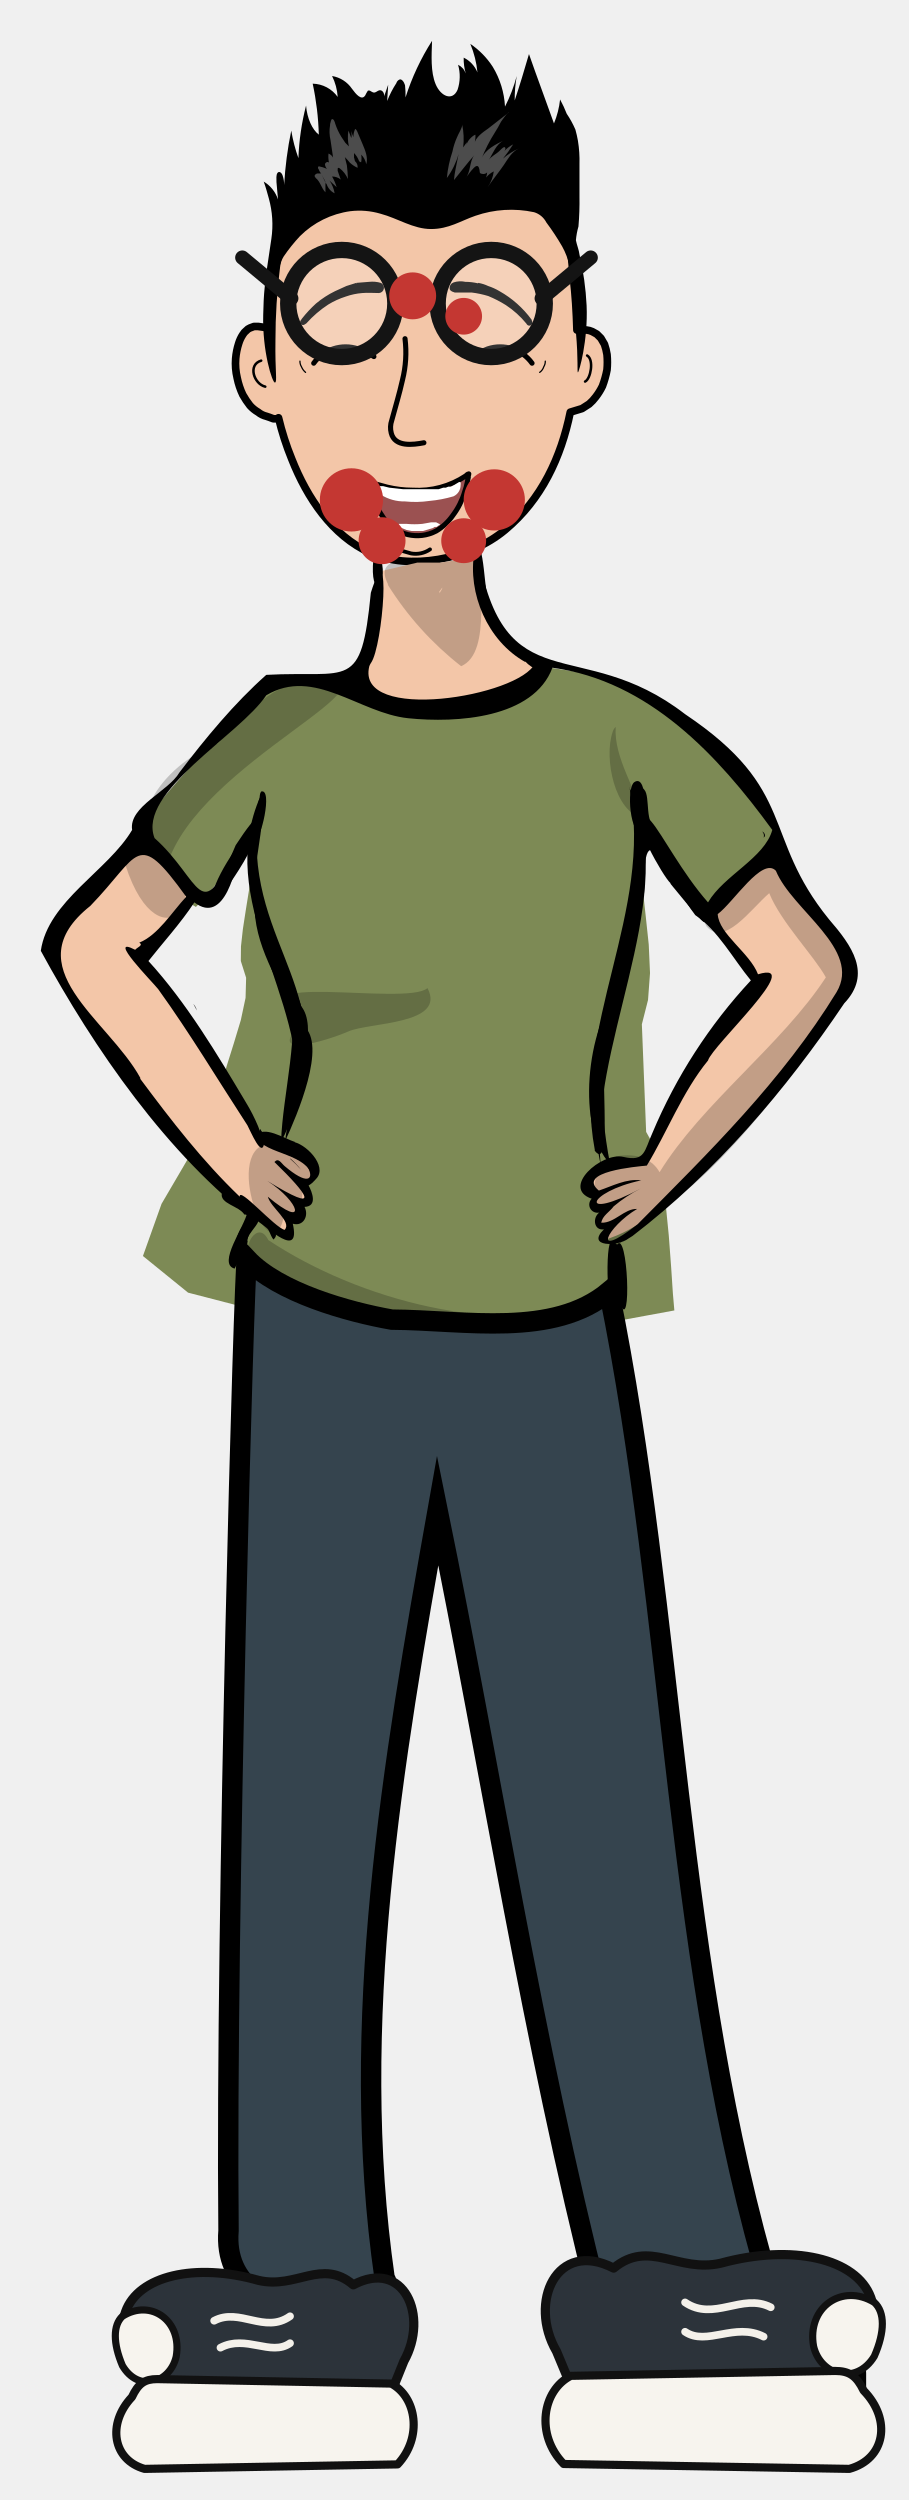
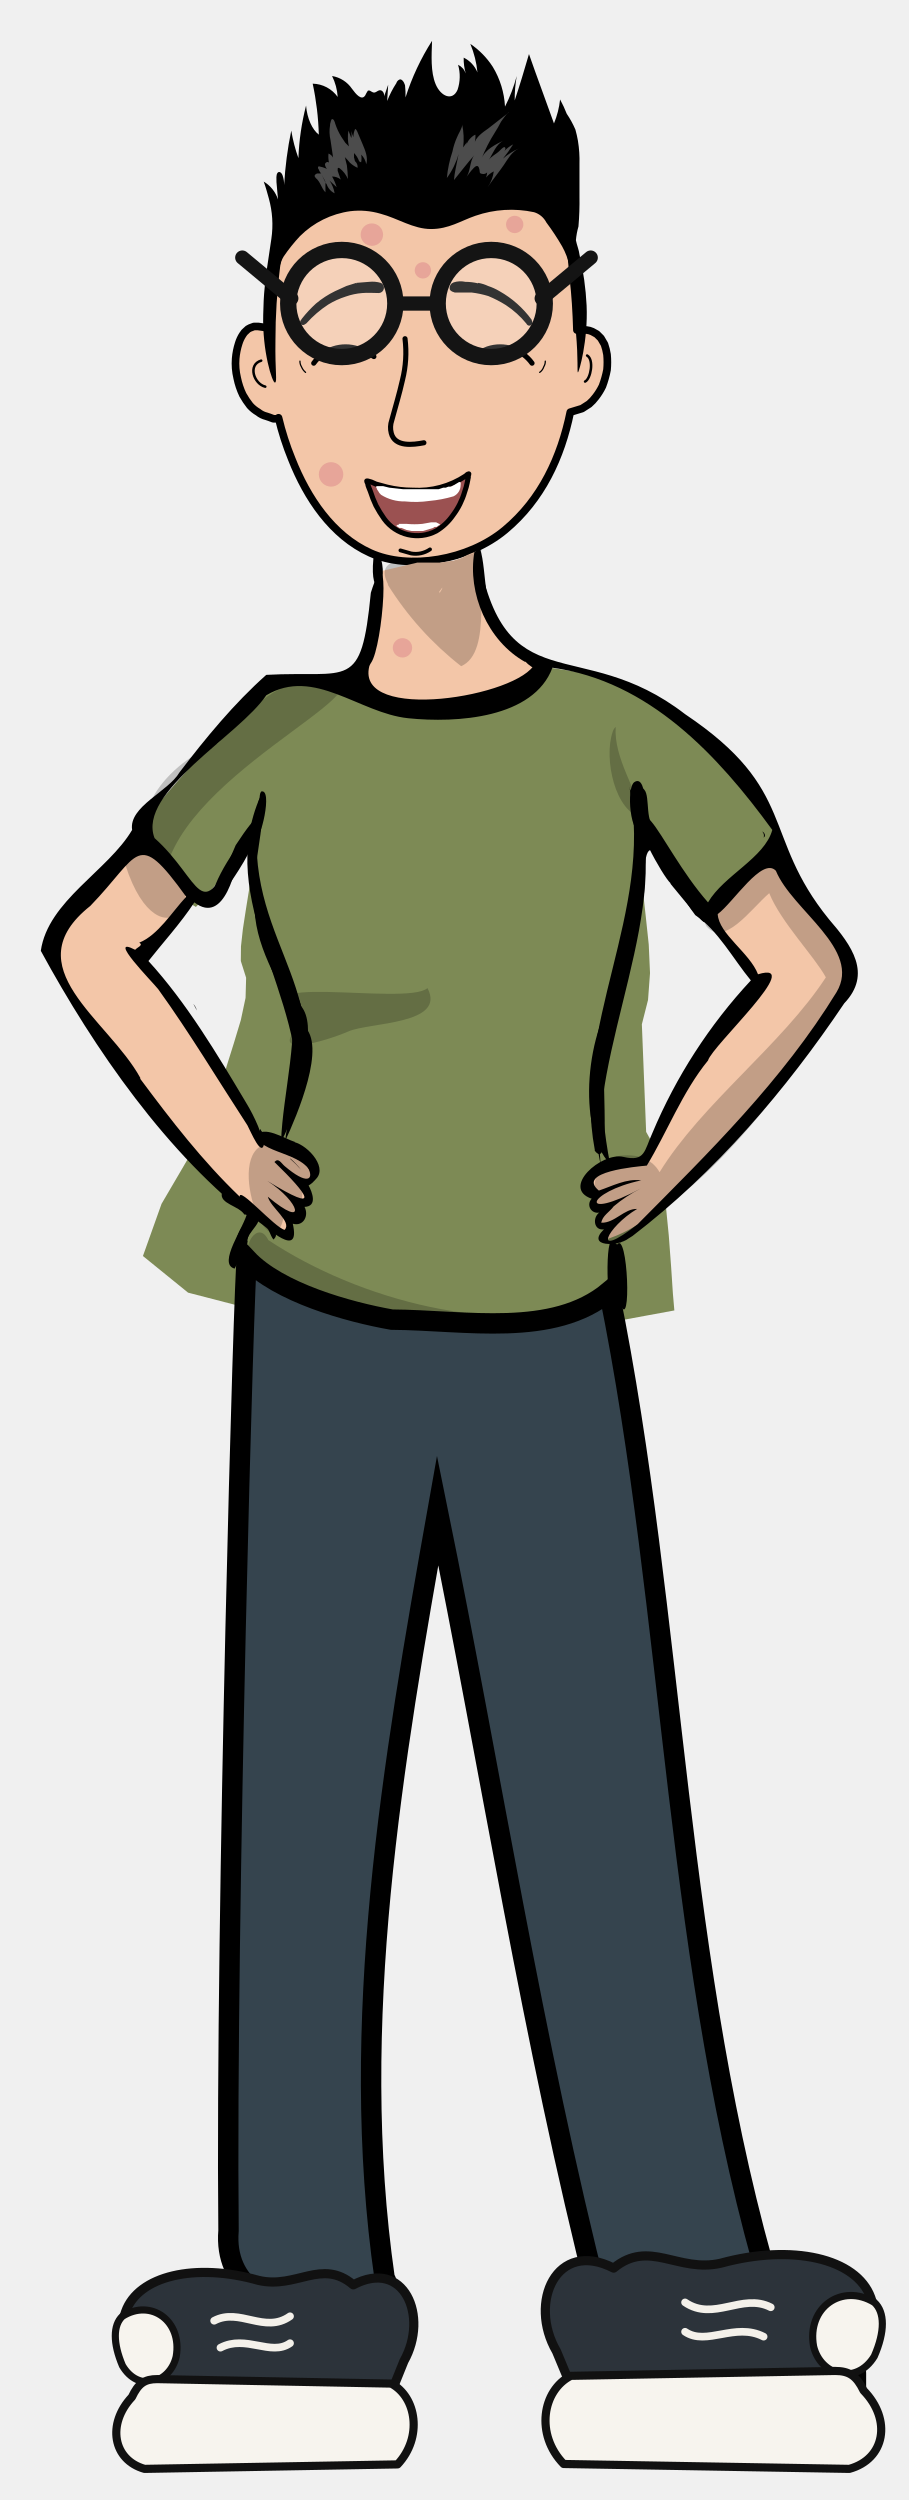
<svg xmlns="http://www.w3.org/2000/svg" width="178.1" height="490.1" viewBox="167.1 50 178.1 490.1">
  <svg width="500" height="600" preserveAspectRatio="xMidYMin slice" style="overflow:visible" viewBox="0 0 500 600">
    <svg width="500" height="600" style="overflow:visible">
      <svg width="500" height="600" preserveAspectRatio="xMidYMin slice" style="overflow:visible" viewBox="0 0 500 600">
        <svg viewBox="0 0 500 600">
          <path fill="#f3c6a8" stroke="#000" stroke-linecap="round" stroke-linejoin="round" stroke-width="1.5" d="M286.1 119.5a11.7 11.7 0 0 0-.5-2l-.7-1.2-.8-.8-.9-.5a3.5 3.5 0 0 0-1.1-.3h-1.9c-.1-3.5-.3-6.9-.7-10.3a16 16 0 0 0-.2-2.2c-.5-6.1-1.6-12.5-5.9-17.1s-11.7-4.9-17.7-5-13.5 0-19.8 2.4a22.2 22.2 0 0 0-9.5 6.5c-2.6 3.2-3.8 7.1-4.7 11a64 64 0 0 0-2 14.4l-.2-.2h-.4l-1.4-.2h-.8l-.8.3a1.8 1.8 0 0 0-.7.5 2.7 2.7 0 0 0-.7.8 6.7 6.7 0 0 0-.8 1.7 13.3 13.3 0 0 0-.6 3 12.2 12.2 0 0 0 .3 3.8 14.2 14.2 0 0 0 1.1 3.3 15.3 15.3 0 0 0 1.4 2.1 6.5 6.5 0 0 0 1.6 1.3 4 4 0 0 0 1.6.8l.6.2.8.3h.8l.2-.2a55 55 0 0 0 2.6 8.1c3 7.6 7.9 15 15.4 18.4s19.2 1.5 26.4-4.5 11-14.3 12.8-23.1l2.3-.7 1.4-.9a8.6 8.6 0 0 0 1.3-1.4 12 12 0 0 0 1.3-2.1 19 19 0 0 0 .9-3.2 16 16 0 0 0 0-3" />
          <path fill="none" stroke="#000" stroke-linecap="round" stroke-linejoin="round" stroke-width=".5" d="M218.3 120.7c-2.7.8-1.4 4.6.8 5.1m63.1-6.1c1.4.8.7 4.6-.4 5.1" />
          <path d="M282.1 109.9a56 56 0 0 0-1.4-10c-.1-.9-.5-1.8-.7-2.8a14 14 0 0 1 .5-2.7 57 57 0 0 0 .2-5.9v-6.3a24 24 0 0 0-.3-4.6 23 23 0 0 0-.5-2.2 18.7 18.7 0 0 0-1.7-3.1 24 24 0 0 0-1.3-2.8 17.1 17.1 0 0 1-1.2 4.7c-1.6-4.5-3.3-9-4.9-13.6-.9 3.1-1.8 6.1-2.8 9.1a26 26 0 0 1 .4-4.8 30 30 0 0 1-2.3 6 16.7 16.7 0 0 0-2.4-7.8 15.8 15.8 0 0 0-4.4-4.5 19.2 19.2 0 0 1 1.4 5.6 5.5 5.5 0 0 0-2.7-2.9 10.6 10.6 0 0 0 .4 3.1 2.9 2.9 0 0 0-1.5-1.7 8.2 8.2 0 0 1-.1 4.9c-1 2.3-3.3 1.3-4.3-1.1s-.8-5.6-.7-8.5a47.5 47.5 0 0 0-5.2 11.1 18.5 18.5 0 0 0-.1-2.4c-.2-.7-.7-1.3-1.1-1.1a1.1 1.1 0 0 0-.6.7 19.2 19.2 0 0 0-1.8 3.5c.1-1 .1-2.1.2-3.2l-.8 2.3c.1-.7-.4-1.3-.9-1.2s-.8.6-1.3.4-.6-.5-1-.3a7 7 0 0 0-.5.9c-.7 1.1-1.8-.2-2.6-1.3a5.9 5.9 0 0 0-3.9-2.5 10.8 10.8 0 0 1 1.1 4.1 6.2 6.2 0 0 0-4.9-2.6 54.7 54.7 0 0 1 1.2 10c-1.3-1-2.3-3.2-2.5-5.7a48.2 48.2 0 0 0-1.5 10.3 30.5 30.5 0 0 1-1.4-5.4 73 73 0 0 0-1.4 10.7 5.4 5.4 0 0 0-.3-1.9c-.2-.6-.7-.9-1-.5s-.2 1.2-.2 1.8l.3 3.4a6.4 6.4 0 0 0-2.8-3.5c.4 1.1.7 2.2 1 3.3a19.1 19.1 0 0 1 .5 7.9c-1.4 9.1-1.5 10.7-1.6 14.9-.2 7.2 1.8 13.4 2.3 13.3s0-2.1.1-8.3a113 113 0 0 1 .9-14.3 4.8 4.8 0 0 1 .7-2.1 33 33 0 0 1 3.2-4 17.3 17.3 0 0 1 9.9-4.9 14.7 14.7 0 0 1 5.9.5c3.4.9 6.4 3 9.9 3s5.8-1.6 8.7-2.6a21.4 21.4 0 0 1 11.5-.7 4 4 0 0 1 2.4 2 48 48 0 0 1 3.1 4.7c2.7 4.8 2.2 11.3 2.7 16.8s.2 7.9.4 7.9 2-6.2 1.7-13.1" />
          <path fill="#fff" d="m257.9 78.9.7-1v.5c0-.7 1.1-1.8 1.7-2a5.5 5.5 0 0 1-.2 1.8c.2-1.3 1.7-2.3 2.7-3l4.1-3.2c-.3 0-1.4 1.6-1.6 1.9a23 23 0 0 1-1.2 2.1 30.6 30.6 0 0 0-2.6 5.1c.7-1.8 2.8-2.8 4.4-3.6-1.6.8-2.1 2.5-3 3.9.4-.7 1.5-1.2 2.1-1.8s.9-.9 1.1-.7 0 .6-.2.8a5.9 5.9 0 0 1 1.8-1.4 28 28 0 0 1-2 2.8 12.7 12.7 0 0 1 3.1-2c-1.4.7-2.1 2-2.9 3.2s-2.2 2.9-3.2 4.4a6.9 6.9 0 0 0 1.2-3.1 4.4 4.4 0 0 0-1.5 1.2 4.4 4.4 0 0 0 .2-1 1 1 0 0 1-.9.3c-.7-.1-.5-.3-.6-.8s-.3-1.2-1.1-.4-1.1 1.4-1.7 2.1c1.1-1.1.8-3.4 1.8-4.6-1.4 1.6-2.7 3.3-4 4.9a15 15 0 0 1 .3-2.1l.6-3a14.7 14.7 0 0 1-2.3 4.7 23 23 0 0 1 1.1-5.2 13 13 0 0 1 .9-2.8c.2-.6 1.1-1.9 1-2.5a13.7 13.7 0 0 1 .2 4.5m-28 4.8c.1 0 .2.2.2.3h-.8c-.3.1-.6.3-.5.6l.2.3c.9.7 1.1 2 1.9 2.8v-2a4.7 4.7 0 0 0-.5-1 7.5 7.5 0 0 0-.7-1.2.8.8 0 0 0-.2-.4c-.1-.2-.1-.4.1-.5l.8.2.8.3a1.5 1.5 0 0 1-.4-.9c.1-.4.6-.6.8-.3a5.5 5.5 0 0 1-.1-1.8 1.8 1.8 0 0 1 .9.8l-.5-3.4a7.7 7.7 0 0 1-.2-1.5 6.6 6.6 0 0 1 .1-1.4 1.3 1.3 0 0 1 .1-.6 2.1 2.1 0 0 1 .2-.6c.4-.3.7.7.7.8a12.3 12.3 0 0 0 1.2 2.6l.8 1.2.4.4.3.3a8.1 8.1 0 0 1-.1-3.1c.2.4.3.8.5 1.3s.1-.8.1-1.2a4.2 4.2 0 0 0 .4 1.2 3 3 0 0 1 .2-1.3c0-.1.1-.3.2-.3s.2.3.3.4l1.1 2.6c.5 1.2 1.1 2.6.7 3.9a3.5 3.5 0 0 0-1-1.9 3.8 3.8 0 0 1 0 1.5.5.5 0 0 1-.4-.2 4.4 4.4 0 0 0-1-1.6v.9c.1.2.1.5.2.7a1.5 1.5 0 0 1 .5 1.3 5.6 5.6 0 0 1-1.5-1l-.6-.7-.4-.4c0 .1.1.2.1.4l.3 1.2a25 25 0 0 1 .2 2.7 5.1 5.1 0 0 0-1.6-2.1c-.2-.1-.4-.2-.4.1v.4l.6 1.7a2.7 2.7 0 0 0-1.7-.6 10.2 10.2 0 0 1 .9 2.1l-1.4-1.3a6.3 6.3 0 0 1 1 2.5 3.1 3.1 0 0 1-1.6-1.9h-.1" opacity=".3" />
        </svg>
      </svg>
    </svg>
    <svg width="500" height="600" style="overflow:visible">
      <svg width="500" height="600" preserveAspectRatio="xMidYMin slice" style="overflow:visible" viewBox="0 0 500 600">
        <svg viewBox="0 0 500 600">
          <path stroke="#000" stroke-miterlimit="10" stroke-width=".5" d="m237 105.7 2.5-.2a5.5 5.5 0 0 1 2.2.2.8.8 0 0 1-.3 1.5c-1.1 0-2.2-.1-3.3 0a13 13 0 0 0-3.3.7 15.8 15.8 0 0 0-3.5 1.6 21.6 21.6 0 0 0-4.3 3.7l-.3.2a.3.3 0 0 1-.4-.5l.2-.3a24.4 24.4 0 0 1 2.7-2.9 18 18 0 0 1 3.7-2.4l2.2-1 1.9-.6m23.8.1a10.7 10.7 0 0 0-2.5-.3 4.1 4.1 0 0 0-2.2.1.9.9 0 0 0-.6 1c.1.3.5.4.8.5h3.3a19.4 19.4 0 0 1 3.3.7 23 23 0 0 1 3.5 1.8 18.1 18.1 0 0 1 4.1 3.7c.1.2.2.3.4.3s.4-.3.3-.5-.1-.2-.1-.3a19.5 19.5 0 0 0-6.2-5.5 10.7 10.7 0 0 0-2.2-1 7 7 0 0 0-1.9-.6m-2.8.6h-.1" />
          <path fill="none" stroke="#000" stroke-linecap="round" stroke-linejoin="round" d="M246.5 116.4a22.2 22.2 0 0 1-.5 8.1c-.6 2.7-1.4 5.3-2.1 7.9a4.3 4.3 0 0 0-.1 2.5c.7 2.8 4.3 2.3 6.4 1.9" />
          <path fill="#9b5151" stroke="#000" stroke-linecap="round" stroke-linejoin="round" d="M259 142.9c-.2 0-.5.3-.6.4a16.9 16.9 0 0 1-10.4 2.8 21.4 21.4 0 0 1-5-.6l-2.2-.6-.9-.4-.7-.2h-.2c0 .2.2.4.2.6s.3.9.5 1.4a23 23 0 0 0 1.1 2.8 23 23 0 0 0 1.6 2.6 8 8 0 0 0 10.2 2.4 10.7 10.7 0 0 0 3.3-3.1 14.2 14.2 0 0 0 2.3-4.6 12 12 0 0 0 .5-1.8c.1-.3.1-.7.2-1v-.4a.4.4 0 0 0 .1-.3" />
          <path fill="none" stroke="#000" stroke-linecap="round" stroke-linejoin="round" stroke-width=".75" d="m245.6 157.9 2.1.6a5 5 0 0 0 3.7-.8" />
          <path fill="#fff" d="M257.4 145.1c0-.1.1-.5-.1-.6h-.2l-1 .6-.6.3h-.5l-.5.2h-.5l-.9.3h-7l-2.7-.3-1.2-.3h-1.3a.4.4 0 0 0 .1.5.5.5 0 0 0 .2.4 2.4 2.4 0 0 0 .6.8 8.5 8.5 0 0 0 4.7 1.3 19.3 19.3 0 0 0 4.8-.1 24.4 24.4 0 0 0 4.7-.9 2.4 2.4 0 0 0 1.4-2.2m-7.5 7.6 1.7-.3h1l.6.3a.1.1 0 0 1 .1.1h.1l-.2.2h-.1l-.4.3h-.4l-.3.2-1 .3-1 .3h-2.2l-1-.2-1-.4h-.4l-.6-.4.2-.2h.2c.1-.1.1-.1.1-.2h1.5a16 16 0 0 0 3.1 0" />
          <path fill="none" stroke="#000" stroke-linecap="round" stroke-linejoin="round" d="M228.6 121.2a7.7 7.7 0 0 1 8.7-2.8l1.9.8 1.2.7m31 1.3a7.7 7.7 0 0 0-8.7-2.8l-1.9.8-1.2.7" />
          <path fill="none" stroke="#000" stroke-linecap="round" stroke-linejoin="round" stroke-width=".25" d="M227 123a2.8 2.8 0 0 1-.8-1.1 2 2 0 0 1-.3-1.1m47 2.2a2.1 2.1 0 0 0 .8-1.1 2 2 0 0 0 .3-1.1" />
        </svg>
      </svg>
    </svg>
    <svg width="500" height="600" style="overflow:visible">
      <svg width="500" height="600" preserveAspectRatio="xMidYMin slice" style="overflow:visible" viewBox="0 0 500 600">
        <svg viewBox="0 0 500 600">
          <defs>
            <mask id="a" width="44.95" height="22.26" x="292.31" y="503.34" maskUnits="userSpaceOnUse">
              <path fill="#fff" fill-rule="evenodd" d="M292.3 503.3h44.6v21.8h-44.6z" />
            </mask>
          </defs>
          <path fill="#7d8a55" fill-rule="evenodd" d="m274.3 180.8 7.96 1.23 7.75 2.96 7.37 4.37 6.83 5.44 6.12 6.19 5.25 6.61 4.22 6.7-5.41 6.6-2.73 4.62-1.99 2.46-2.4.14-3.57-2.34-5.03-4.98-6.07-7.8.05 5.17.38 5.53.64 5.73.61 5.75.25 5.59-.39 5.26-1.21 4.77.84 21.1 1.65 2.96 1.25 4.86.9 6.04.64 6.47.46 6.17.34 5.14.29 3.36-12.88 2.37-19.88 1.22-22.96-.32-22.16-2.24-17.45-4.52-8.85-7.18 3.65-10.23 11.07-18.9.55-3.76 1.12-4.26 1.42-4.52 1.38-4.57.93-4.37.11-3.94-1.04-3.28.03-2.87.38-3.43.58-3.77.63-3.92.51-3.84.36-3.58.3-3.09-1.33 1.26-1.45 1.85-1.65 2.23-1.83 2.41-1.93 2.36-1.85 2.12-1.55 1.67-1.86-1.11-1.53-2.03-1.36-2.64-1.39-2.96-1.55-2.97-1.63-2.68-1.29-2.11 3.16-3.69 3.48-4.02 3.68-4.22 3.77-4.26 3.73-4.18 3.58-3.95 3.3-3.58 8.28.57 8.06 1.54 7.88 1.74 7.73 1.16 7.64-.17 7.57-2.28z" />
          <path fill="#f3c6a8" fill-rule="evenodd" d="M194.9 214c-29.2 30-18.5 20.2 1.9 53.4 6.8 7.8 17.1 21.8 27.4 24.7.1-2-.8-3.8 2-3.3-.3-2.2-.8-3.1 1.7-3.6-2.5-4.8 1.3-3 .6-7.7-1.9-2.1-7.9-4.1-10.6-4.7-4.7-9.2-16.5-26.5-23-34.6 12-14.9 12.2-9.2 0-24.2m110.7 14.6c.2 0 10.1 13.8 10.2 13.8-8.3 9-17.5 24.9-22.4 36.1l-4.6-.6c-1.9 1-7 2.3-6.4 5.3 1.7.6 1.1 2.7.9 3.9 2.9.1 1.2 1.5.7 3.1 3-.6 1.2 1.5 1.1 3 17.7-4.7 39.5-37.1 49.7-52.7-18.8-26.2-10.3-29.1-29.2-12.2m-43.7-60-1.5-10.2-1.7.7-1.2.6-1.5.5-2.7.4h-4.4l-7.3 1.7c.1 6.1-2.7 17.2-5.9 22.5 4.6 3.9 19.2 3.2 24.7 3.1l13.9-6c-4.3-2.3-10.2-8.9-12.4-13.3m-42.6 328.1c-5.2 13.2-3.3 15 2.1 27.2 12.7-2 16.4-13.4 16.7-24.7Zm76.8 10.1c15.7-1.4 20.9-8.1 32.9 6.6l-3.7 6.2c-8.5.6-21.7-1.3-29.2-5.7Z" />
          <path d="M261.6 157v.2a5.6 5.6 0 0 1-2.8 1.6l-1.2.6-1.5.5-2.7.4H252a19.7 19.7 0 0 1-4.2-.1h-.8a6 6 0 0 1-2-.3c-2.2.6-3.3 1.8-1.8 4.7h-.1a61.6 61.6 0 0 0 14.4 16c6.3-2.7 2.9-17.7 4.1-23.6m-8.3 9.3a.4.4 0 0 0-.1-.3l.6-.8c0 .4-.4.7-.5 1.1" opacity=".2" />
          <path fill-rule="evenodd" d="M229 182.7c-8 1.1-14 7-19.1 13-9.4 3.4-20.6 15.4-10.1 24.1 6-20.5 49.1-37 29.2-37.1m-7.3 91.6c-12.2-2.3-2 26.4 1 14.5 3.1 3.5 3.9-4 3.6-6 4.8-2.4-.6-8.8-4.6-8.5" opacity=".2" />
          <path fill-rule="evenodd" d="M285.5 305.3c-20.7 7-48.2-.5-65.8-12.2-2-4.1-5.3 1.3-3.6 3.7 2.4 5.6 6.9 9 12.1 12.1l-.4-.3c13.8 8.4 46.1 16 55.7 2.1 1.1-.7 1.7-2.7 3.4-1.4 1.7-.5.4-4.6-1.4-4m-91.8-93.5c-.8 2.1-2.9 3.2-2.6 5.8 6.3 23.1 19.9 8.5 6.8-1.7-2.4-.3-1.8-6-4.2-4.1m126 9.1c0-2-.7-3.8-2.4-2.8-3.8 2.1-7.3 10.9-11 9.3-1.5.5-1.4 3.1-.7 4.2 3.5 4.1 8.7-3.4 12.3-6.5 2.3 5.7 8.8 12.3 11.1 16.5-8.6 13.2-24.3 24.7-32.6 38.2-1.3-2.4-4.3-3.9-8.5-3.1-7.7 3.8-3.1 11.9-1.2 17.1 2.6 2.5 2.3-3.6 5-2.3a11.2 11.2 0 0 0 4.2-3.8c15.2-10.1 27.5-28.6 38.4-43.5 1.4-8.7-7.9-17.7-14.6-23.3m-68.8 22.8c-4.1 3.7-40.2-3.8-24.1 6.4-8.7 8 4.5 3.9 8.6 2.1s19.3-1.3 15.5-8.5m36.3-50.2c-1.8 5.2.5 15.9 5.9 16.8-1.1-5.4-5.7-11.6-5.3-17.8a2.1 2.1 0 0 0-.6 1" opacity=".2" />
          <path fill-rule="evenodd" d="M205.7 248.1a3.3 3.3 0 0 0-.7-1.3zm18.3 29.1a21 21 0 0 1 2.1 2.1 14.7 14.7 0 0 0-2.1-2.2m2.4 3" />
          <path d="M329.6 230.2c-13.3-16.4-6-25.3-28.2-40.2-20.7-16-35.5-1.6-40.7-32.1h-.2c-.6 8.6 2.8 19.1 11.5 22.1-3 6.6-35.3 11.8-32.5.6a3.3 3.3 0 0 1 .3-.6c2.4-3.2 4.1-26.9 0-13.8-1.9 19.5-4.2 15.2-20.5 16.1-6.3 5.6-11.9 12.4-17 19.1-2.2 3.8-10 6.7-9.3 11.3-4.7 8-16.5 13.9-17.9 23.7 10.5 19.3 24.8 40 42.3 53.3 0-.2 0-.3.1-.4 2 1.3 8.6 7.7 7 .6 2.1.6 3.2-1.6 2.3-3.3 2.6-.1 1.5-2.9.8-4.2 5.2-3-3.2-9.4-6.9-8.9.1-.2.1-.4.2-.5a3 3 0 0 1-2.8-1.7 4 4 0 0 1-.1.5v-.2l-.3-.8a34.5 34.5 0 0 0-2.4-4.7c-5.6-9.4-11.6-19.5-19.1-27.7 2.5-3.2 6.4-7.5 9-11.5 6 4.6 8.3-6.8 9-10.9 4.9-7 1.7 9.7 2.8 12.3.4 8.5 5.7 15.3 8.5 23 .9-9.8-8.4-17.5-8.1-27.7-1.3-5.5 5.1-22-4.1-7.9-6.9 16.8-6.7 6.8-15.9-1.4-3.5-9 16.7-20.2 21.9-28 9.4-5.6 18.2 3.5 27.8 4.5s24.6 0 28.3-9.9c18.9 2.6 32.4 17.1 43.1 31.8-1.5 5.5-9.5 8.9-12.6 14.2-10.1-11.4-15.5-30.4-12.4-1.7-.7-18.6 5-2 9.9 4.2 4.4 2.9 7.5 8.7 10.9 12.8a101.6 101.6 0 0 0-19.3 29.9c-1.6 3.5-1.4 5.7-5.7 4.7s-12.3 6.1-6.2 8.2a1.6 1.6 0 0 0 1.5 2.7c-1.4 1-1.1 3.6.9 3.3-3.6 3.5 2.8 3.4 4.8 1.8l.8-.5c16.3-12.5 30-28.5 41.5-45.6 5.5-5.8 1.5-11.3-3-16.5m-126-4.4c-2.8 3-5.5 7.5-9.2 9 .9.5-.4.9-.8 1.4-5.8-3 3.4 6.3 4.5 7.7 6.2 8.6 11.7 17.8 17.5 26.7.6 1.1 2.9 6.7 3.3 3.4 9.1.2 12.8 12.1 4 4.6-.7-.6-1.2-1.7-2-.8 6.6 6.4 9.5 10.4-1.4 3.7 6.4 4.1 8 9.7.1 3.1.6 2.2 4.8 4.9 3.3 6.5-1.9-.4-9-8.6-8.8-6.5-7.3-7-13.4-14.9-19.5-23.1v-.2c-6.3-11.5-24.9-21.7-9.8-33.7 9.8-10.1 9-15.4 18.8-1.8m127.5 18.7c-10.6 17.3-25.1 31.5-39 45.5-9.3 7.3-6 .5-.1-3-2.5-.1-4.4 2.8-7 2.7.1-1.3 1.7-2.2 2.4-3.2a27 27 0 0 1 5.3-3.5c-12.3 6.6-10.7.7.1-1.6-2.9-.4-5.6 1.1-8.3 2-4.5-3.7 7.4-4.7 9.4-4.9 3.9-6.4 7-14.5 12-20.6.8-2.9 19.3-19.8 9.8-16.9-1.6-4.2-7.7-7.9-7.9-11.8 3.1-2.3 8.7-11.3 11.4-8.5 3.2 7.8 16.9 15.4 11.9 23.8" />
          <path fill="#35444e" fill-rule="evenodd" stroke="#000" stroke-miterlimit="10" stroke-width="4" d="M318.3 499.4c-19-63.6-18.8-132.2-31.8-196.2-11 9.1-28.1 5.6-42.6 5.5-8.5-1.5-22.2-5.3-28.4-11.9-.5 1.1-4.2 129-3.6 190.5-1.8 21.6 36.1 18.2 30.6 9.3-7.2-50.1 1.6-101 10.4-150.5 10.5 51.5 18.6 104 31.5 154.7 1.3 3.3 3 8 7.2 8.3 7.7-.9 28.5 2.1 26.7-9.7Z" />
          <path fill-rule="evenodd" d="M316.6 213.1a1.1 1.1 0 0 1 .2 1.1c.5-.3.2-.9-.2-1.2ZM215.7 499.4c-17 42.5 27.1 44 22.6 2-5.5-2-2.7 17.9-8.2 22.1-9.3 14.8-17.9-4.3-15.2-14.3-1.1-2.6 5.5-11.4.8-9.8" />
          <path fill-rule="evenodd" d="M226 525.5h.5l-.5.2v-.3m-5.3-6.2 1.3 1.1c-1 .5-1.1-.3-1.3-1.1m10.3-.2h.1a17.2 17.2 0 0 1-2.6 4.6c.4-1.8.9-3.6 2.5-4.5m5-20.5c-3.5 4.5-1.8 12.4-6 17.1-8.7 8.4-12.8-7.5-10.1-14.2-.1-2.8-3-1.1-2.6 1-7.3-.7-1.6 17.9.2 21.8.9 9.7 12.4 6.3 15.3-.5s8-22.4 3.2-25.2" />
          <g mask="url(#a)">
            <path fill-rule="evenodd" d="M316.3 503.6c-3.5 4.1 5.2 3.8 7.4 5.2 31.1 15.5-26.4 19.4-30.2 3.6 3.9-11.3-6.8 1.7 3.9 7.5 26.1 15.7 64-4.8 18.9-16.3" />
          </g>
          <path fill-rule="evenodd" d="M303.4 517.3a39 39 0 0 0 4.9 1.2 8.3 8.3 0 0 1-4.9-1.2m-2.7-4.2h.1a.1.1 0 0 1-.1-.1m21.7-6.7c-1 3.4 9.7 8.7-.1 10.3h.1c-8.8-.2-21.2 1.1-23.2-8.5-6-3.6-6.9 6.4-3.8 9.8 14.7 13.6 61.3 3.8 27-11.6m-105-6.1c-3 3.1-2 8.8-2.5 12.9-3.9-1.7 1.1 16.7 3.8 14.1 2-.9 3.1-2.3 2.6-4.7.1 5 1.6 5 3.9.8-.8 1.4.9 3.1 2 1.7.1 6.1 8.8-7.6 4-7.2-1.5.8-2.4 2.4-3.7 3.6-.6-2.3-3-.7-4.1.5-.2-1.8-2.3-4.9-4-2.6a1.2 1.2 0 0 0-2 .1c-2.9-5.6 2.6-15 0-19.2m.9-295c-.4.5-.2 1.1-.4 1.7v-.2a8.3 8.3 0 0 0-.3 2.2c0 1.6-1.2 3.7-.4 5.2s3.6-9.9 1-8.9m73.3-1.9c-1.7 1-.9 10.9 1.7 10.1.6-1.4 1-11.8-1.7-10.1m-51.2-43.8c-.8 8.3 3 5.9 1.5 0-.6.3-1.2-1.3-1.5 0m33.7 20.6c-2.4-1.8-5.3-3.1-7.5-5.2-5-4.1-3.8-12.7-5.3-17.4a4.1 4.1 0 0 1-1.1.7c-1.4 8.1 2.6 17.5 10 21.6a.1.1 0 0 0-.1-.1h.1c1 1.2 5 3.5 3.9.4m14.8 63.3c-6.9 8.2-8.7 27.8-2.1 34.8-2.3-11.9-2.6-24.4 3-35.8zm-2 50c-1.2 1.9-.6 18.7 1.7 11.6-1.2-3.1 2-11.5-1.7-11.6" />
          <path fill-rule="evenodd" d="M290.5 204.3c4.8 24.7-11.4 46.7-6.8 71.1v.2c3.8 4.8.5-18.5 2.5-21.9 4.9-14.1 10.9-38.6 4.3-49.2m-66 41.5c-1.1 4 3.3 11.2 1.7 16.8.3-4.9 3.6-14.4-1.7-16.8m.8 29.4a.9.9 0 0 0 .9.4 2.3 2.3 0 0 0-1-.7v.3m-6.2 14.8c.9.7 1 1.9 1.7 2.8 1.5-1.3-.7-2.5-1.7-2.8m-4.1 7.1c-.1.6.5 1.1 1.2 1.1l-1.1-1.6a.7.7 0 0 0-.1.5" />
          <path fill-rule="evenodd" d="M225.2 249.5c.2 3.8 1.5 8.1 1.1 12.1-.3-3.1 2.4-11.6-1.1-12.1m-1.4 24.8-.4-.5a.7.7 0 0 0 .4.5m-8.6 19.7c-5.2 4.5-.7 4.9.4-.4-.2.1-.3.3-.4.4" />
          <path fill-rule="evenodd" d="M218.2 206c-9.2 20.7 9 39.3 7.1 60.1 7.7-24.1-12.1-32.6-7.1-60.1m6.5 69.1a1.2 1.2 0 0 0 1 .2l-1.5-.7z" />
          <path fill-rule="evenodd" d="M216.6 211.2c-2.8 4.8-7.9 10.9-8.2 16.1 1.6.2 12.9-17 8.2-16.1m.4 77.2a1.1 1.1 0 0 0-.6.7h-.1c-5.2 2-3.1 16.5-.6 4 0 .1 0 .2-.1.2-.2-1.7 3.9-4.3 1.4-5m6.9-45.6c2.1 9.7-1.4 21.8-1.7 31.1 4-7.1 7.6-23.7 1.7-31.1" />
          <path fill-rule="evenodd" d="M215.6 287.6c-.5 2.8-6 10.2-2.5 11.1 1-1.8 5.3-11.4 2.5-11.1" />
          <path fill-rule="evenodd" d="M210.6 283.9c-.5 2.1 3.4 2.5 4.4 4.2 3.5.1-3.4-4.6-4.4-4.2m6.6-11.1c2 3.8 10.6 3 11.4 8.7 3.2-2.2-1-6.9-3.8-7.6h.2c-2.2-.7-6.2-3.4-7.8-1.2" />
          <path fill-rule="evenodd" d="M226.6 251.1c.6 7.5-2.9 15.7-3.6 22.6 2.3-5 8.3-18.9 3.6-22.6m66.3-46.6c-.7 2.4.3 5.3 1 7.6-3.5-2.3 3.1 9.7 4.7 11.1h-.1l3.7 4.5c9.4 11.2-5.8-11.4-6.3-14.1-.2-.5-.4-1.1-.7-1.7v.2c-1.8-1.9-.4-7.4-2.4-7.6" />
          <path fill-rule="evenodd" d="M291.4 206.7c6.1 24.6-12 48-6.5 71.8-2.6-22.5 14.9-51.3 6.5-71.8m-3.4 87.4c.1.8.1 1.5.2 2.2-2.4-.9-.5 15 .4 9.1 2.4 6.7 1.6-14.8-.6-11.3" />
        </svg>
      </svg>
    </svg>
  </svg>
  <g fill="none" stroke="#141414" stroke-linecap="round" stroke-linejoin="round">
    <circle cx="234.1" cy="109.5" r="10.5" fill="#fff" fill-opacity=".2" stroke-width="3.2" />
    <circle cx="263.4" cy="109.5" r="10.5" fill="#fff" fill-opacity=".2" stroke-width="3.2" />
    <path stroke-width="2.8" d="M244.6 109.5h8.3m-28.7-1-9.6-8m58.7 8 9.6-8" />
  </g>
-   <g fill="#c43732">
-     <circle cx="248" cy="108" r="4.6" />
-     <circle cx="258" cy="112" r="3.6" />
-     <circle cx="236" cy="148" r="6.2" />
-     <circle cx="242" cy="156" r="4.6" />
-     <circle cx="264" cy="148" r="6" />
-     <circle cx="258" cy="156" r="4.4" />
+   <g fill="#e09490" opacity=".65">
+     <circle cx="240" cy="96" r="2.2" />
+     <circle cx="268" cy="94" r="1.7" />
+     <circle cx="250" cy="103" r="1.6" />
+     <circle cx="232" cy="143" r="2.4" />
+     <circle cx="246" cy="177" r="1.9" />
  </g>
  <g stroke="#111" stroke-linejoin="round">
    <path fill="#2c333a" stroke-width="1.8" d="M236.36 497.92c9.92-5.28 14.88 6.16 9.92 14.96l-2.48 6.16h-42.16c-7.44-1.76-12.4-8.8-9.92-15.84s13.64-9.68 26.04-6.16c7.44 1.76 12.4-4.4 18.6.88Z" />
    <path fill="#f7f4ee" stroke-width="1.4" d="M191.1 504.08c5.58-3.52 11.78.88 10.54 7.92-1.24 5.28-7.44 7.04-10.54 1.76-1.86-4.4-1.86-7.92 0-9.68Z" />
    <path fill="#f7f4ee" stroke-width="1.6" d="m197.92 516.4 45.88.88c4.96 2.64 6.2 10.56 1.24 15.84l-49.6.88c-6.2-1.76-7.44-8.8-2.48-14.08 1.24-2.64 2.48-3.52 4.96-3.52Z" />
    <path fill="none" stroke="#f4f1ea" stroke-linecap="round" stroke-width="1.5" d="M209.08 504.96c4.96-2.64 9.92 2.64 14.88-.88m-13.64 6.16c4.96-2.64 9.92 1.76 13.64-.88" />
  </g>
  <g stroke="#111" stroke-linejoin="round">
    <path fill="#2c333a" stroke-width="1.8" d="M287.4 494.64c-11.2-5.76-16.8 6.72-11.2 16.32l2.8 6.72h47.6c8.4-1.92 14-9.6 11.2-17.28s-15.4-10.56-29.4-6.72c-8.4 1.92-14-4.8-21 .96Z" />
    <path fill="#f7f4ee" stroke-width="1.4" d="M338.5 501.36c-6.3-3.84-13.3.96-11.9 8.64 1.4 5.76 8.4 7.68 11.9 1.92 2.1-4.8 2.1-8.64 0-10.56Z" />
    <path fill="#f7f4ee" stroke-width="1.6" d="m330.8 514.8-51.8.96c-5.6 2.88-7 11.52-1.4 17.28l56 .96c7-1.92 8.4-9.6 2.8-15.36-1.4-2.88-2.8-3.84-5.6-3.84Z" />
    <path fill="none" stroke="#f4f1ea" stroke-linecap="round" stroke-width="1.5" d="M318.2 502.32c-5.6-2.88-11.2 2.88-16.8-.96m15.4 6.72c-5.6-2.88-11.2 1.92-15.4-.96" />
  </g>
</svg>
